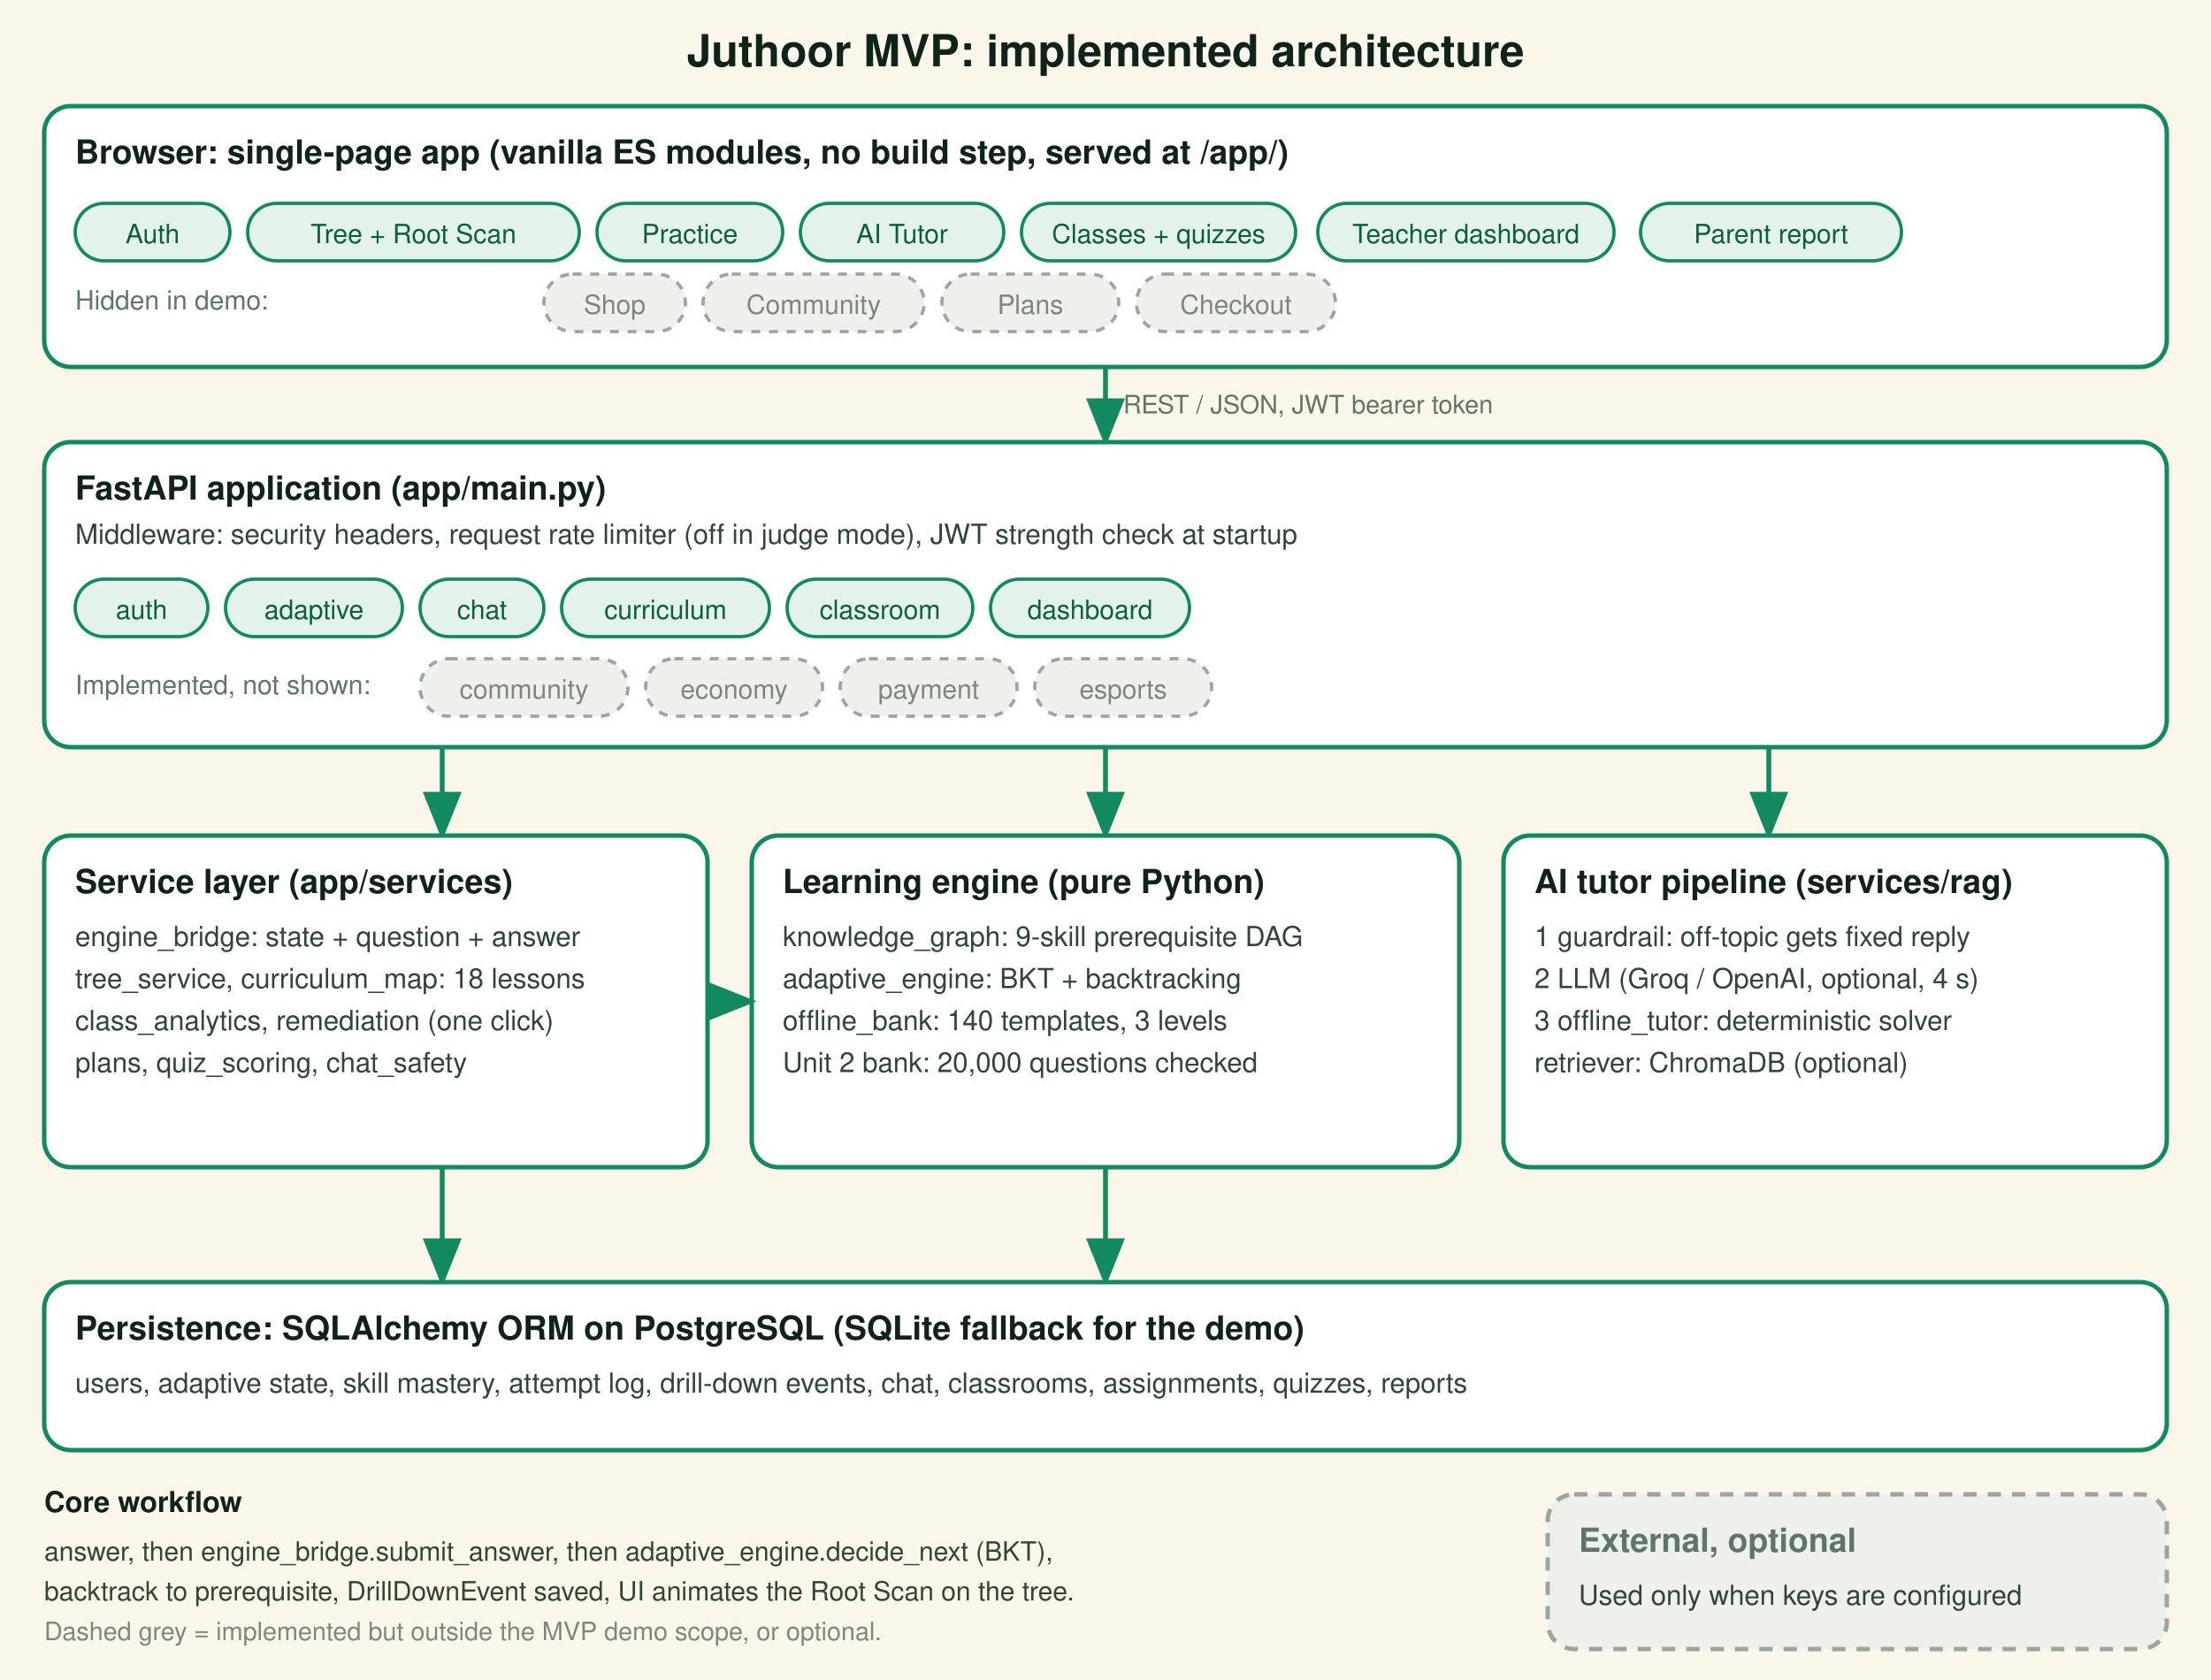
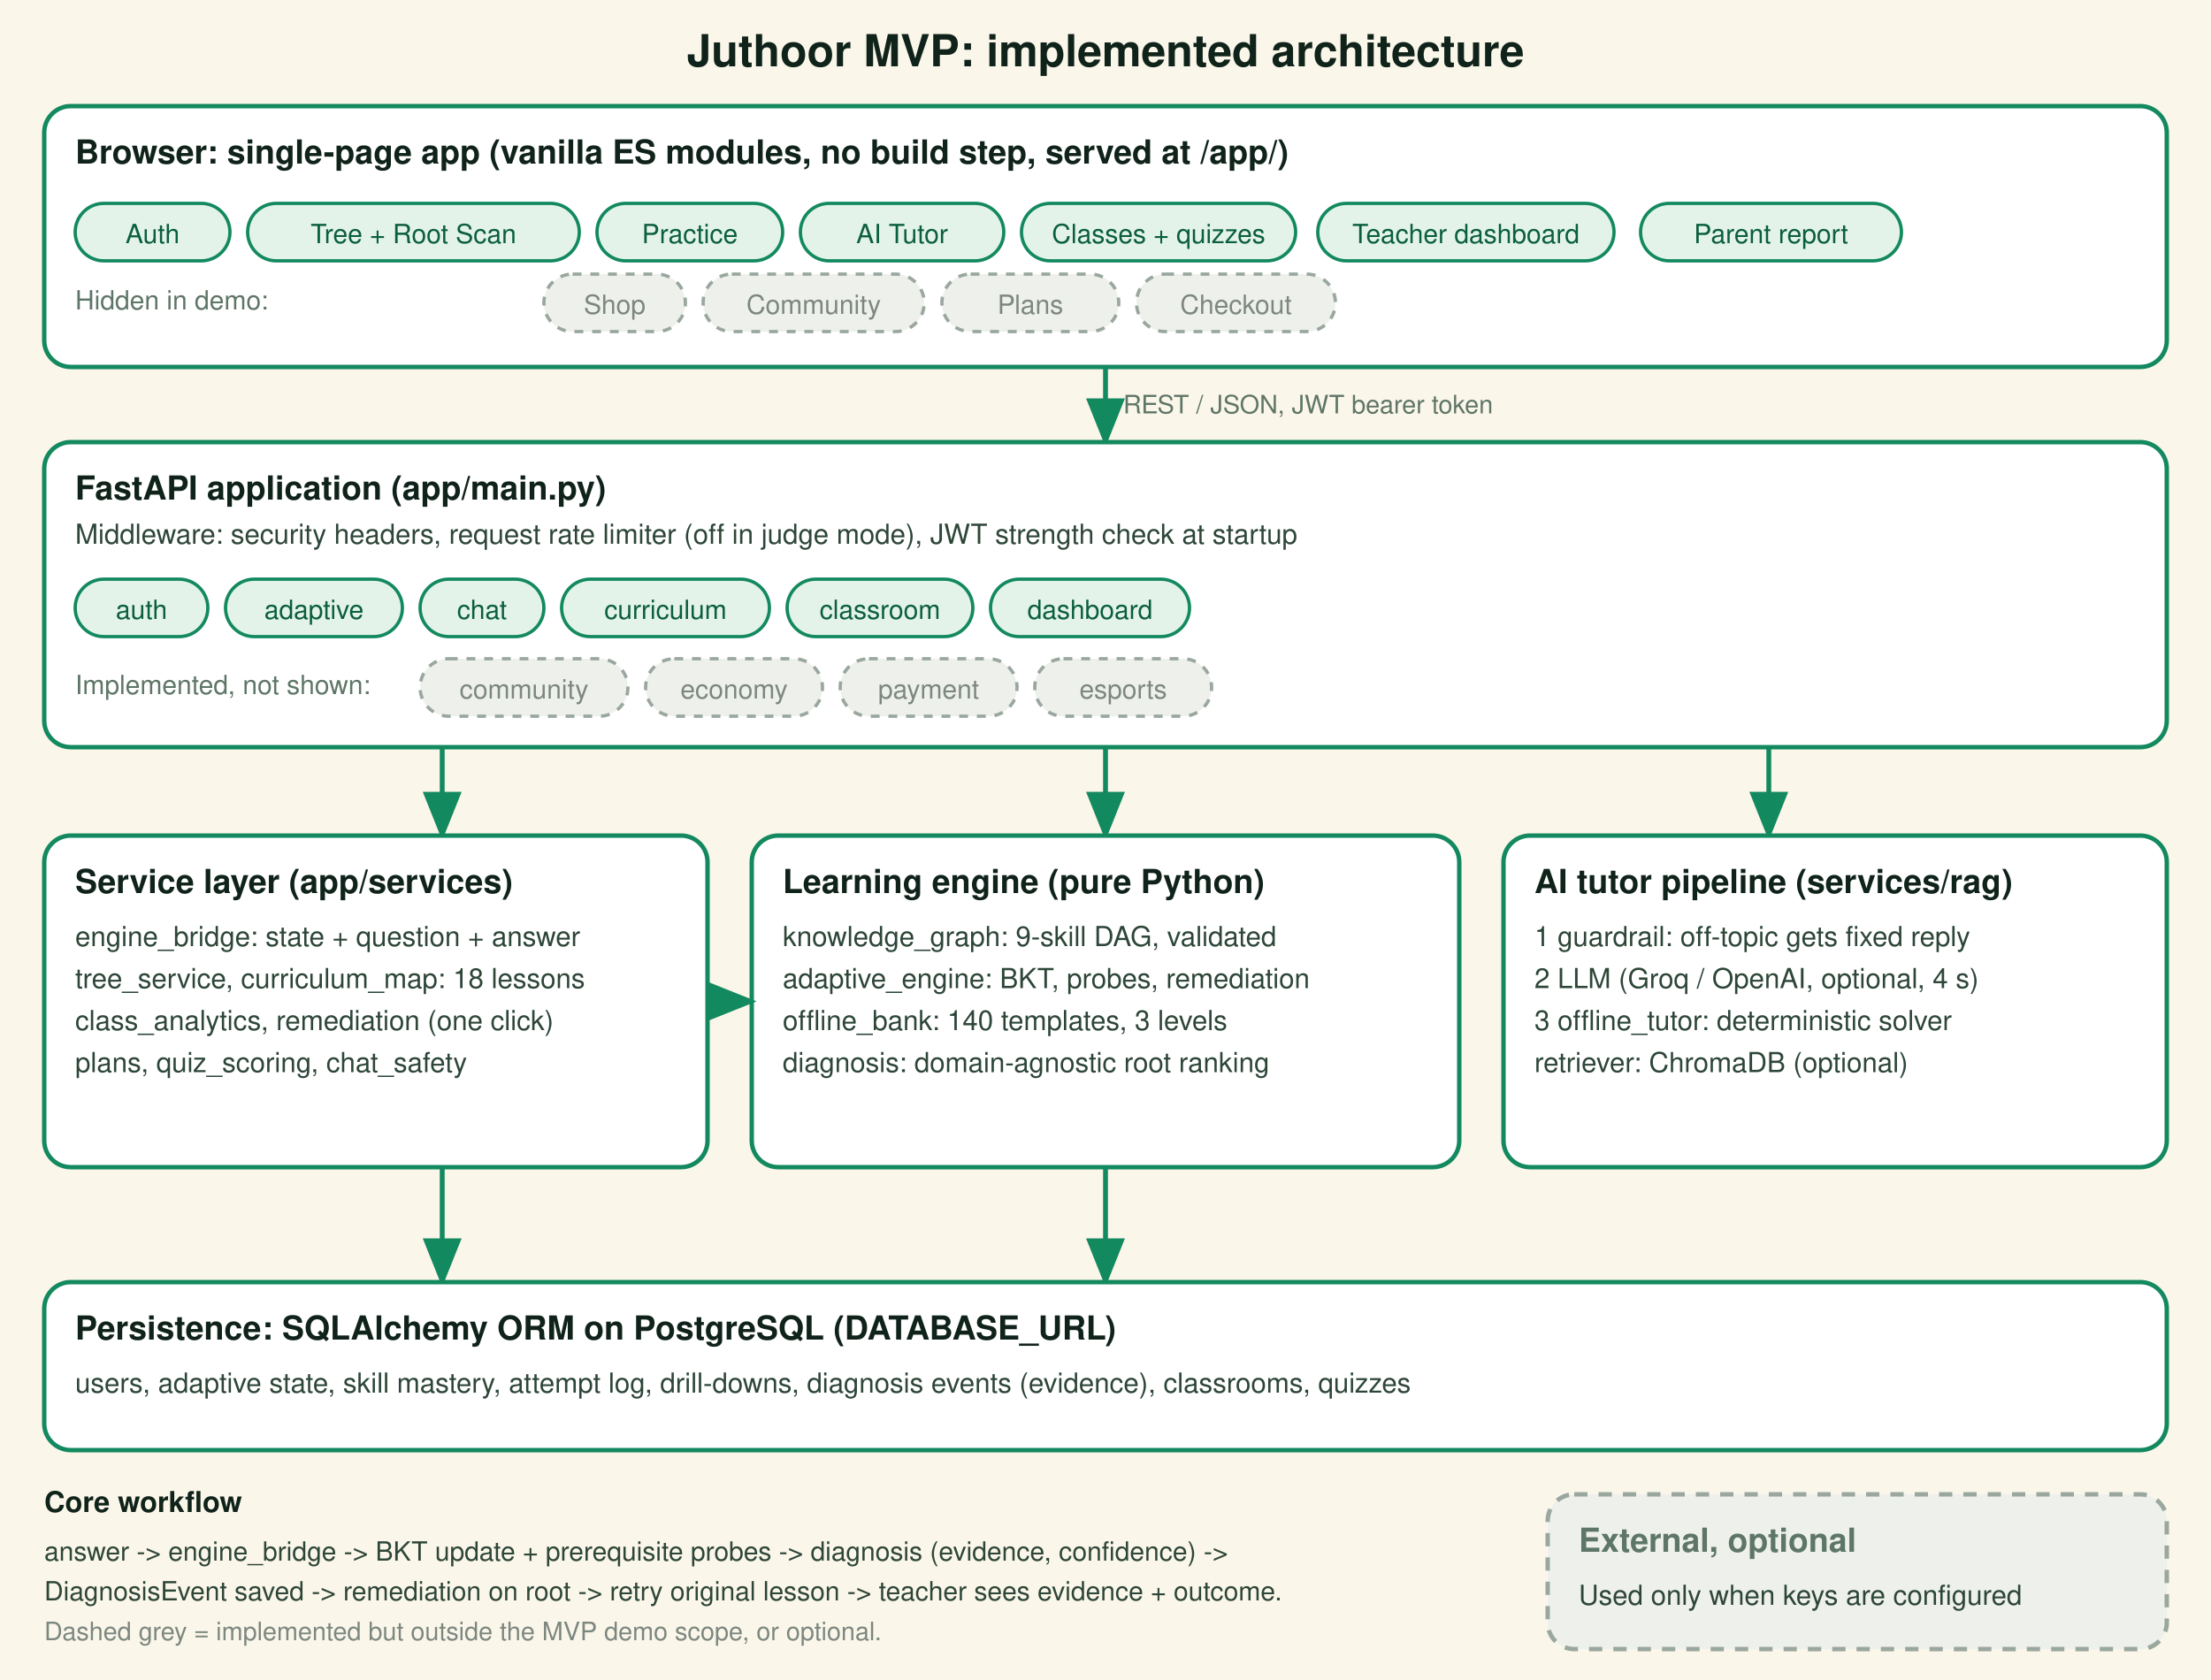
<svg xmlns="http://www.w3.org/2000/svg" viewBox="0 0 1000 760" width="1000" height="760" font-family="Segoe UI, Helvetica, Arial, sans-serif">
  <defs>
    <marker id="ah" markerWidth="10" markerHeight="8" refX="9" refY="4" orient="auto">
      <path d="M0 0L10 4L0 8z" fill="#13895F" />
    </marker>
  </defs>
  <rect width="1000" height="760" fill="#FBF6EA" />
  <text x="500" y="30" font-size="20" font-weight="800" text-anchor="middle" fill="#10231A">Juthoor MVP: implemented architecture</text>
  <rect x="20" y="48" width="960" height="118" rx="12" fill="#FFFFFF" stroke="#13895F" stroke-width="2" />
  <text x="34" y="74" font-size="15" font-weight="700" fill="#10231A">Browser: single-page app (vanilla ES modules, no build step, served at /app/)</text>
  <rect x="34" y="92" width="70" height="26" rx="13" fill="#E3F3EA" stroke="#13895F" stroke-width="1.5" />
  <text x="69.0" y="110" font-size="12" text-anchor="middle" fill="#0B5E40">Auth</text>
  <rect x="112" y="92" width="150" height="26" rx="13" fill="#E3F3EA" stroke="#13895F" stroke-width="1.5" />
  <text x="187.0" y="110" font-size="12" text-anchor="middle" fill="#0B5E40">Tree + Root Scan</text>
  <rect x="270" y="92" width="84" height="26" rx="13" fill="#E3F3EA" stroke="#13895F" stroke-width="1.5" />
  <text x="312.0" y="110" font-size="12" text-anchor="middle" fill="#0B5E40">Practice</text>
  <rect x="362" y="92" width="92" height="26" rx="13" fill="#E3F3EA" stroke="#13895F" stroke-width="1.5" />
  <text x="408.0" y="110" font-size="12" text-anchor="middle" fill="#0B5E40">AI Tutor</text>
  <rect x="462" y="92" width="124" height="26" rx="13" fill="#E3F3EA" stroke="#13895F" stroke-width="1.5" />
  <text x="524.0" y="110" font-size="12" text-anchor="middle" fill="#0B5E40">Classes + quizzes</text>
  <rect x="596" y="92" width="134" height="26" rx="13" fill="#E3F3EA" stroke="#13895F" stroke-width="1.5" />
  <text x="663.0" y="110" font-size="12" text-anchor="middle" fill="#0B5E40">Teacher dashboard</text>
  <rect x="742" y="92" width="118" height="26" rx="13" fill="#E3F3EA" stroke="#13895F" stroke-width="1.5" />
  <text x="801.0" y="110" font-size="12" text-anchor="middle" fill="#0B5E40">Parent report</text>
  <text x="34" y="140" font-size="12" fill="#5E7667">Hidden in demo:</text>
  <rect x="246" y="124" width="64" height="26" rx="13" fill="#EEF0EC" stroke="#9AA79F" stroke-width="1.5" stroke-dasharray="4 4" />
  <text x="278.0" y="142" font-size="12" text-anchor="middle" fill="#7C877F">Shop</text>
  <rect x="318" y="124" width="100" height="26" rx="13" fill="#EEF0EC" stroke="#9AA79F" stroke-width="1.5" stroke-dasharray="4 4" />
  <text x="368.0" y="142" font-size="12" text-anchor="middle" fill="#7C877F">Community</text>
  <rect x="426" y="124" width="80" height="26" rx="13" fill="#EEF0EC" stroke="#9AA79F" stroke-width="1.5" stroke-dasharray="4 4" />
  <text x="466.0" y="142" font-size="12" text-anchor="middle" fill="#7C877F">Plans</text>
  <rect x="514" y="124" width="90" height="26" rx="13" fill="#EEF0EC" stroke="#9AA79F" stroke-width="1.5" stroke-dasharray="4 4" />
  <text x="559.0" y="142" font-size="12" text-anchor="middle" fill="#7C877F">Checkout</text>
  <line x1="500" y1="166" x2="500" y2="200" stroke="#13895F" stroke-width="2.2" marker-end="url(#ah)" />
  <text x="508.0" y="187.0" font-size="11.5" fill="#5E7667">REST / JSON, JWT bearer token</text>
  <rect x="20" y="200" width="960" height="138" rx="12" fill="#FFFFFF" stroke="#13895F" stroke-width="2" />
  <text x="34" y="226" font-size="15" font-weight="700" fill="#10231A">FastAPI application (app/main.py)</text>
  <text x="34" y="246" font-size="12.5" fill="#2D4638">Middleware: security headers, request rate limiter (off in judge mode), JWT strength check at startup</text>
  <rect x="34" y="262" width="60" height="26" rx="13" fill="#E3F3EA" stroke="#13895F" stroke-width="1.5" />
  <text x="64.0" y="280" font-size="12" text-anchor="middle" fill="#0B5E40">auth</text>
  <rect x="102" y="262" width="80" height="26" rx="13" fill="#E3F3EA" stroke="#13895F" stroke-width="1.5" />
  <text x="142.0" y="280" font-size="12" text-anchor="middle" fill="#0B5E40">adaptive</text>
  <rect x="190" y="262" width="56" height="26" rx="13" fill="#E3F3EA" stroke="#13895F" stroke-width="1.5" />
  <text x="218.0" y="280" font-size="12" text-anchor="middle" fill="#0B5E40">chat</text>
  <rect x="254" y="262" width="94" height="26" rx="13" fill="#E3F3EA" stroke="#13895F" stroke-width="1.5" />
  <text x="301.0" y="280" font-size="12" text-anchor="middle" fill="#0B5E40">curriculum</text>
  <rect x="356" y="262" width="84" height="26" rx="13" fill="#E3F3EA" stroke="#13895F" stroke-width="1.5" />
  <text x="398.0" y="280" font-size="12" text-anchor="middle" fill="#0B5E40">classroom</text>
  <rect x="448" y="262" width="90" height="26" rx="13" fill="#E3F3EA" stroke="#13895F" stroke-width="1.5" />
  <text x="493.0" y="280" font-size="12" text-anchor="middle" fill="#0B5E40">dashboard</text>
  <text x="34" y="314" font-size="12" fill="#5E7667">Implemented, not shown:</text>
  <rect x="190" y="298" width="94" height="26" rx="13" fill="#EEF0EC" stroke="#9AA79F" stroke-width="1.5" stroke-dasharray="4 4" />
  <text x="237.0" y="316" font-size="12" text-anchor="middle" fill="#7C877F">community</text>
  <rect x="292" y="298" width="80" height="26" rx="13" fill="#EEF0EC" stroke="#9AA79F" stroke-width="1.5" stroke-dasharray="4 4" />
  <text x="332.0" y="316" font-size="12" text-anchor="middle" fill="#7C877F">economy</text>
  <rect x="380" y="298" width="80" height="26" rx="13" fill="#EEF0EC" stroke="#9AA79F" stroke-width="1.5" stroke-dasharray="4 4" />
  <text x="420.0" y="316" font-size="12" text-anchor="middle" fill="#7C877F">payment</text>
  <rect x="468" y="298" width="80" height="26" rx="13" fill="#EEF0EC" stroke="#9AA79F" stroke-width="1.5" stroke-dasharray="4 4" />
  <text x="508.0" y="316" font-size="12" text-anchor="middle" fill="#7C877F">esports</text>
  <line x1="200" y1="338" x2="200" y2="378" stroke="#13895F" stroke-width="2.2" marker-end="url(#ah)" />
  <line x1="500" y1="338" x2="500" y2="378" stroke="#13895F" stroke-width="2.2" marker-end="url(#ah)" />
  <line x1="800" y1="338" x2="800" y2="378" stroke="#13895F" stroke-width="2.2" marker-end="url(#ah)" />
  <rect x="20" y="378" width="300" height="150" rx="12" fill="#FFFFFF" stroke="#13895F" stroke-width="2" />
  <text x="34" y="404" font-size="15" font-weight="700" fill="#10231A">Service layer (app/services)</text>
  <text x="34" y="428" font-size="12.5" fill="#2D4638">engine_bridge: state + question + answer</text>
  <text x="34" y="447" font-size="12.5" fill="#2D4638">tree_service, curriculum_map: 18 lessons</text>
  <text x="34" y="466" font-size="12.5" fill="#2D4638">class_analytics, remediation (one click)</text>
  <text x="34" y="485" font-size="12.5" fill="#2D4638">plans, quiz_scoring, chat_safety</text>
  <rect x="340" y="378" width="320" height="150" rx="12" fill="#FFFFFF" stroke="#13895F" stroke-width="2" />
  <text x="354" y="404" font-size="15" font-weight="700" fill="#10231A">Learning engine (pure Python)</text>
-   <text x="354" y="428" font-size="12.5" fill="#2D4638">knowledge_graph: 9-skill prerequisite DAG</text>
-   <text x="354" y="447" font-size="12.5" fill="#2D4638">adaptive_engine: BKT + backtracking</text>
+   <text x="354" y="428" font-size="12.5" fill="#2D4638">knowledge_graph: 9-skill DAG, validated</text>
+   <text x="354" y="447" font-size="12.5" fill="#2D4638">adaptive_engine: BKT, probes, remediation</text>
  <text x="354" y="466" font-size="12.5" fill="#2D4638">offline_bank: 140 templates, 3 levels</text>
-   <text x="354" y="485" font-size="12.5" fill="#2D4638">Unit 2 bank: 20,000 questions checked</text>
+   <text x="354" y="485" font-size="12.5" fill="#2D4638">diagnosis: domain-agnostic root ranking</text>
  <rect x="680" y="378" width="300" height="150" rx="12" fill="#FFFFFF" stroke="#13895F" stroke-width="2" />
  <text x="694" y="404" font-size="15" font-weight="700" fill="#10231A">AI tutor pipeline (services/rag)</text>
  <text x="694" y="428" font-size="12.5" fill="#2D4638">1 guardrail: off-topic gets fixed reply</text>
  <text x="694" y="447" font-size="12.5" fill="#2D4638">2 LLM (Groq / OpenAI, optional, 4 s)</text>
  <text x="694" y="466" font-size="12.5" fill="#2D4638">3 offline_tutor: deterministic solver</text>
  <text x="694" y="485" font-size="12.5" fill="#2D4638">retriever: ChromaDB (optional)</text>
  <line x1="320" y1="453" x2="340" y2="453" stroke="#13895F" stroke-width="2.2" marker-end="url(#ah)" />
  <line x1="200" y1="528" x2="200" y2="580" stroke="#13895F" stroke-width="2.2" marker-end="url(#ah)" />
  <line x1="500" y1="528" x2="500" y2="580" stroke="#13895F" stroke-width="2.2" marker-end="url(#ah)" />
  <rect x="20" y="580" width="960" height="76" rx="12" fill="#FFFFFF" stroke="#13895F" stroke-width="2" />
-   <text x="34" y="606" font-size="15" font-weight="700" fill="#10231A">Persistence: SQLAlchemy ORM on PostgreSQL (SQLite fallback for the demo)</text>
-   <text x="34" y="630" font-size="12.5" fill="#2D4638">users, adaptive state, skill mastery, attempt log, drill-down events, chat, classrooms, assignments, quizzes, reports</text>
+   <text x="34" y="606" font-size="15" font-weight="700" fill="#10231A">Persistence: SQLAlchemy ORM on PostgreSQL (DATABASE_URL)</text>
+   <text x="34" y="630" font-size="12.5" fill="#2D4638">users, adaptive state, skill mastery, attempt log, drill-downs, diagnosis events (evidence), classrooms, quizzes</text>
  <rect x="700" y="676" width="280" height="70" rx="12" fill="#EEF0EC" stroke="#9AA79F" stroke-width="2" stroke-dasharray="6 5" />
  <text x="714" y="702" font-size="15" font-weight="700" fill="#5E7667">External, optional</text>
  <text x="714" y="726" font-size="12.5" fill="#2D4638">Used only when keys are configured</text>
  <text x="20" y="684" font-size="13" font-weight="700" fill="#10231A">Core workflow</text>
-   <text x="20" y="706" font-size="12" fill="#2D4638">answer, then engine_bridge.submit_answer, then adaptive_engine.decide_next (BKT),</text>
-   <text x="20" y="724" font-size="12" fill="#2D4638">backtrack to prerequisite, DrillDownEvent saved, UI animates the Root Scan on the tree.</text>
+   <text x="20" y="706" font-size="12" fill="#2D4638">answer -&gt; engine_bridge -&gt; BKT update + prerequisite probes -&gt; diagnosis (evidence, confidence) -&gt;</text>
+   <text x="20" y="724" font-size="12" fill="#2D4638">DiagnosisEvent saved -&gt; remediation on root -&gt; retry original lesson -&gt; teacher sees evidence + outcome.</text>
  <text x="20" y="742" font-size="11.5" fill="#7C877F">Dashed grey = implemented but outside the MVP demo scope, or optional.</text>
</svg>
